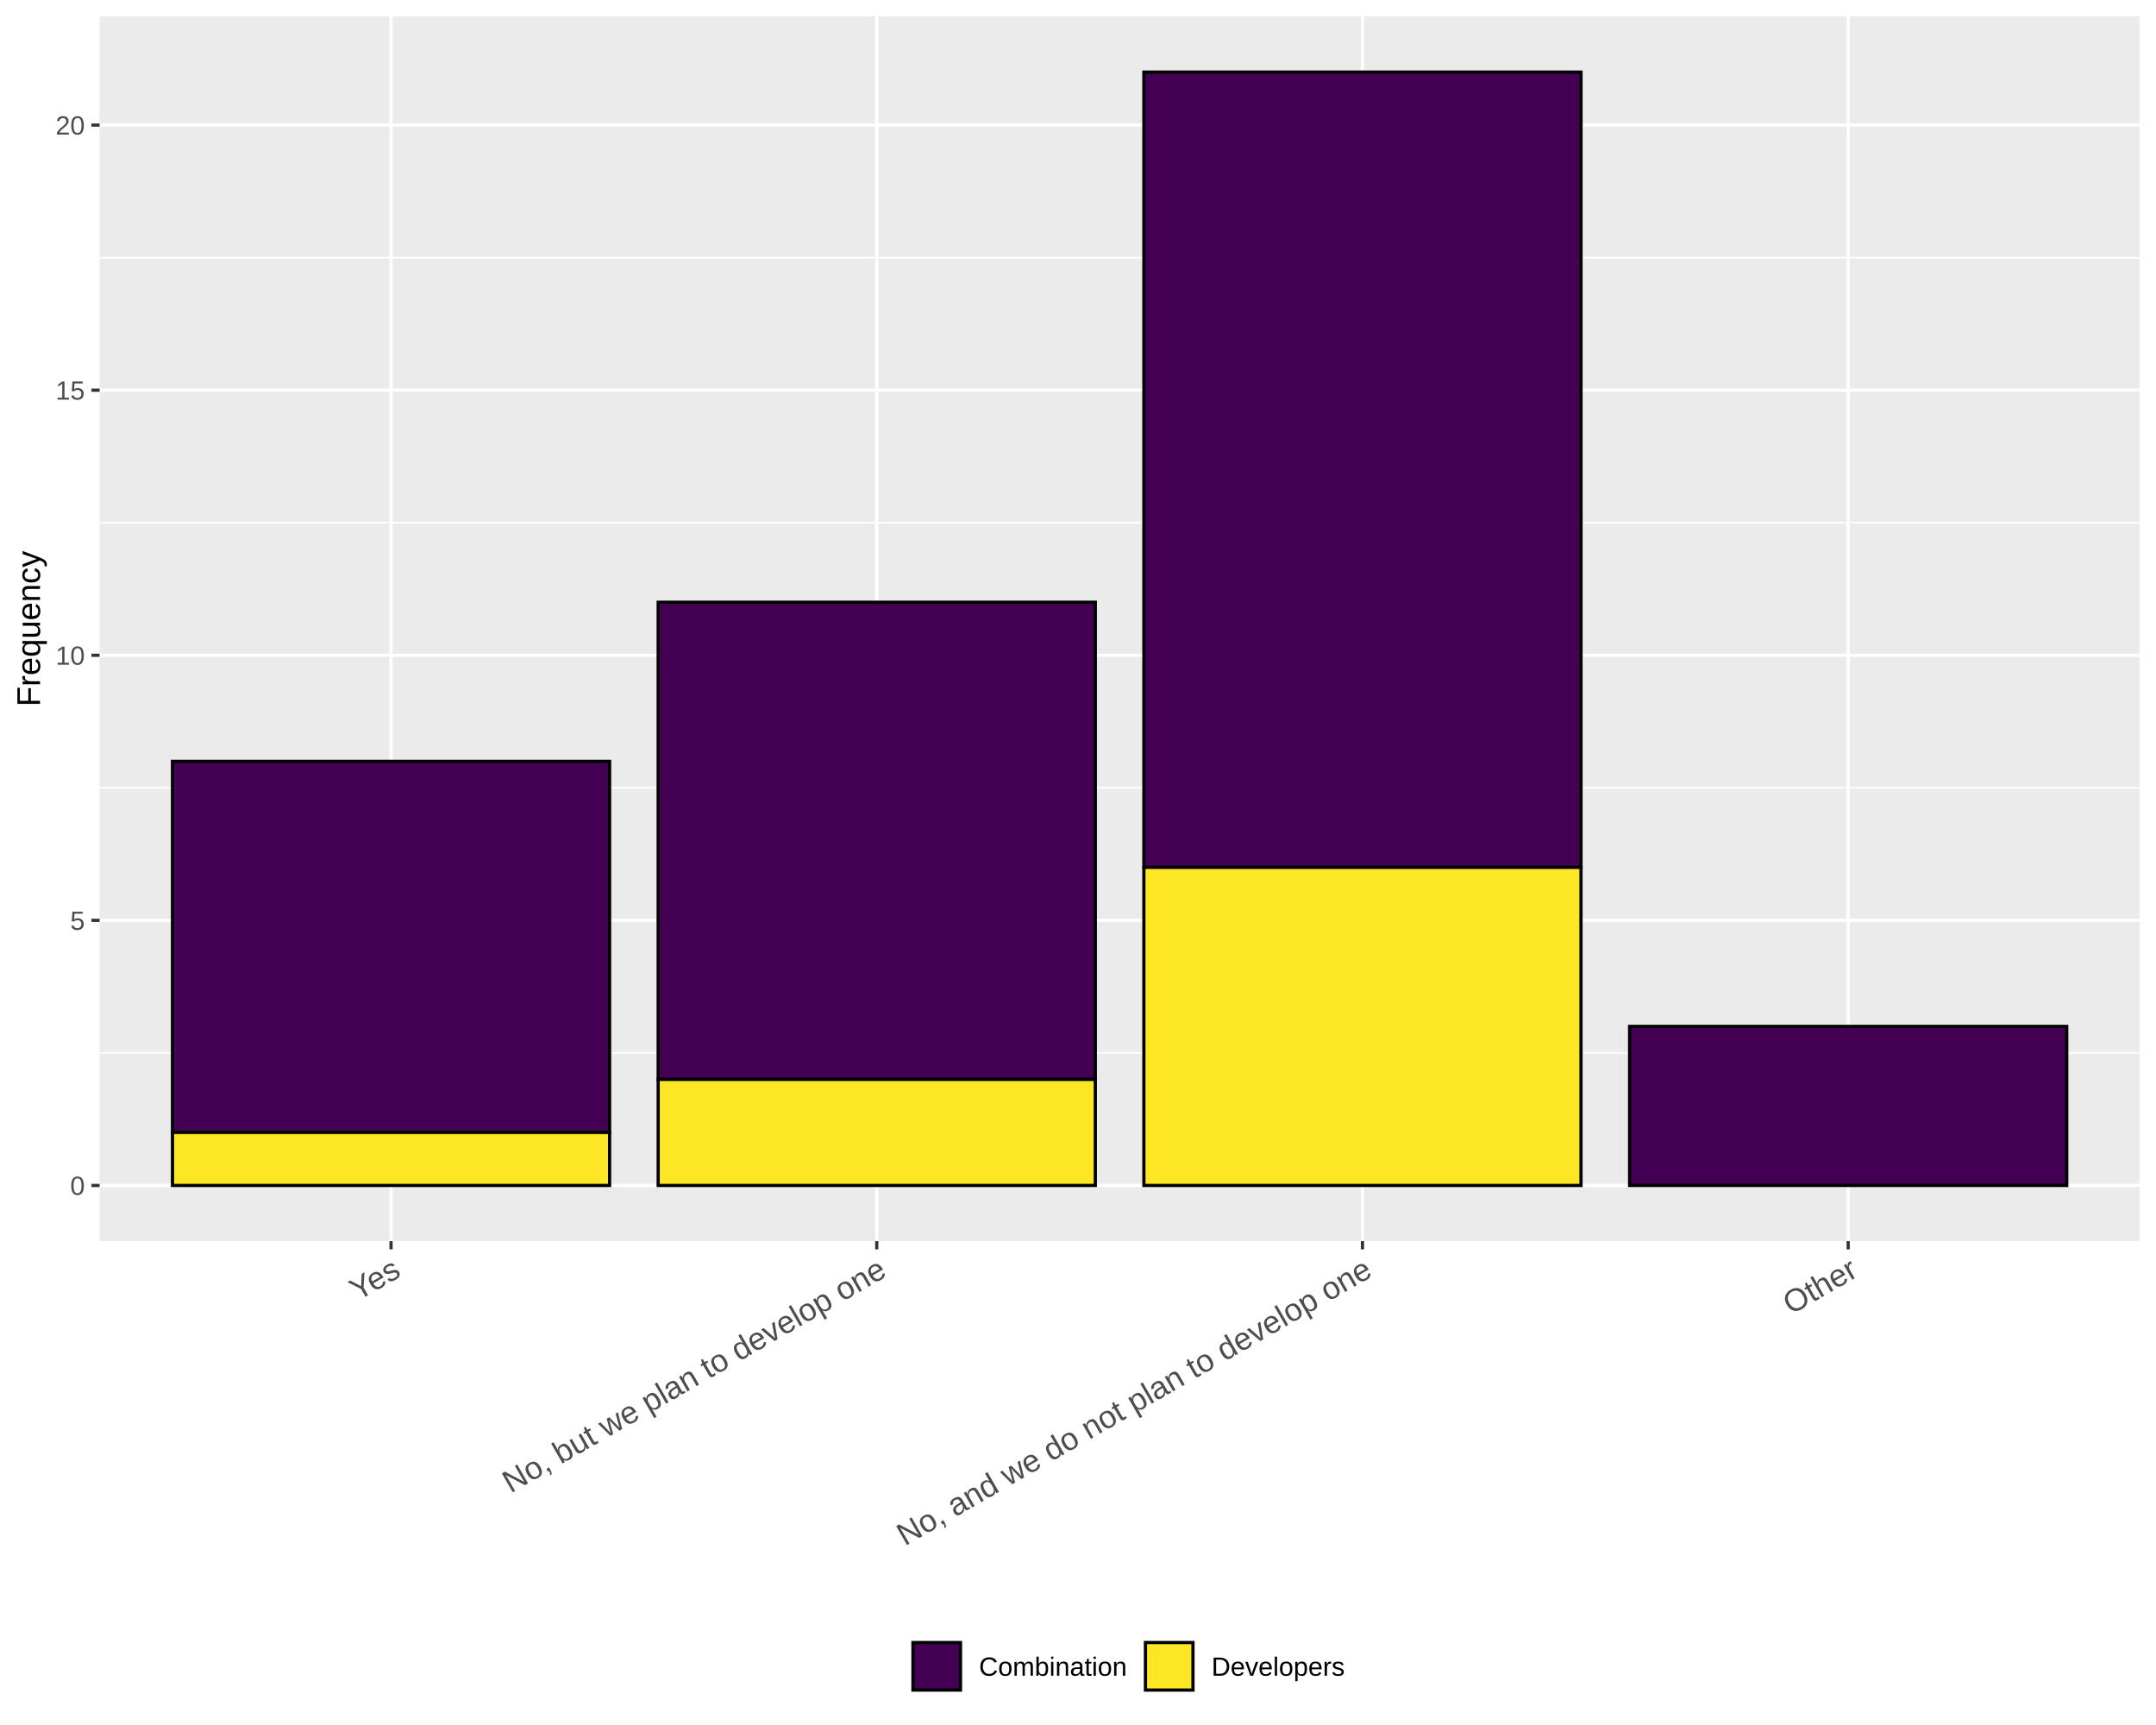
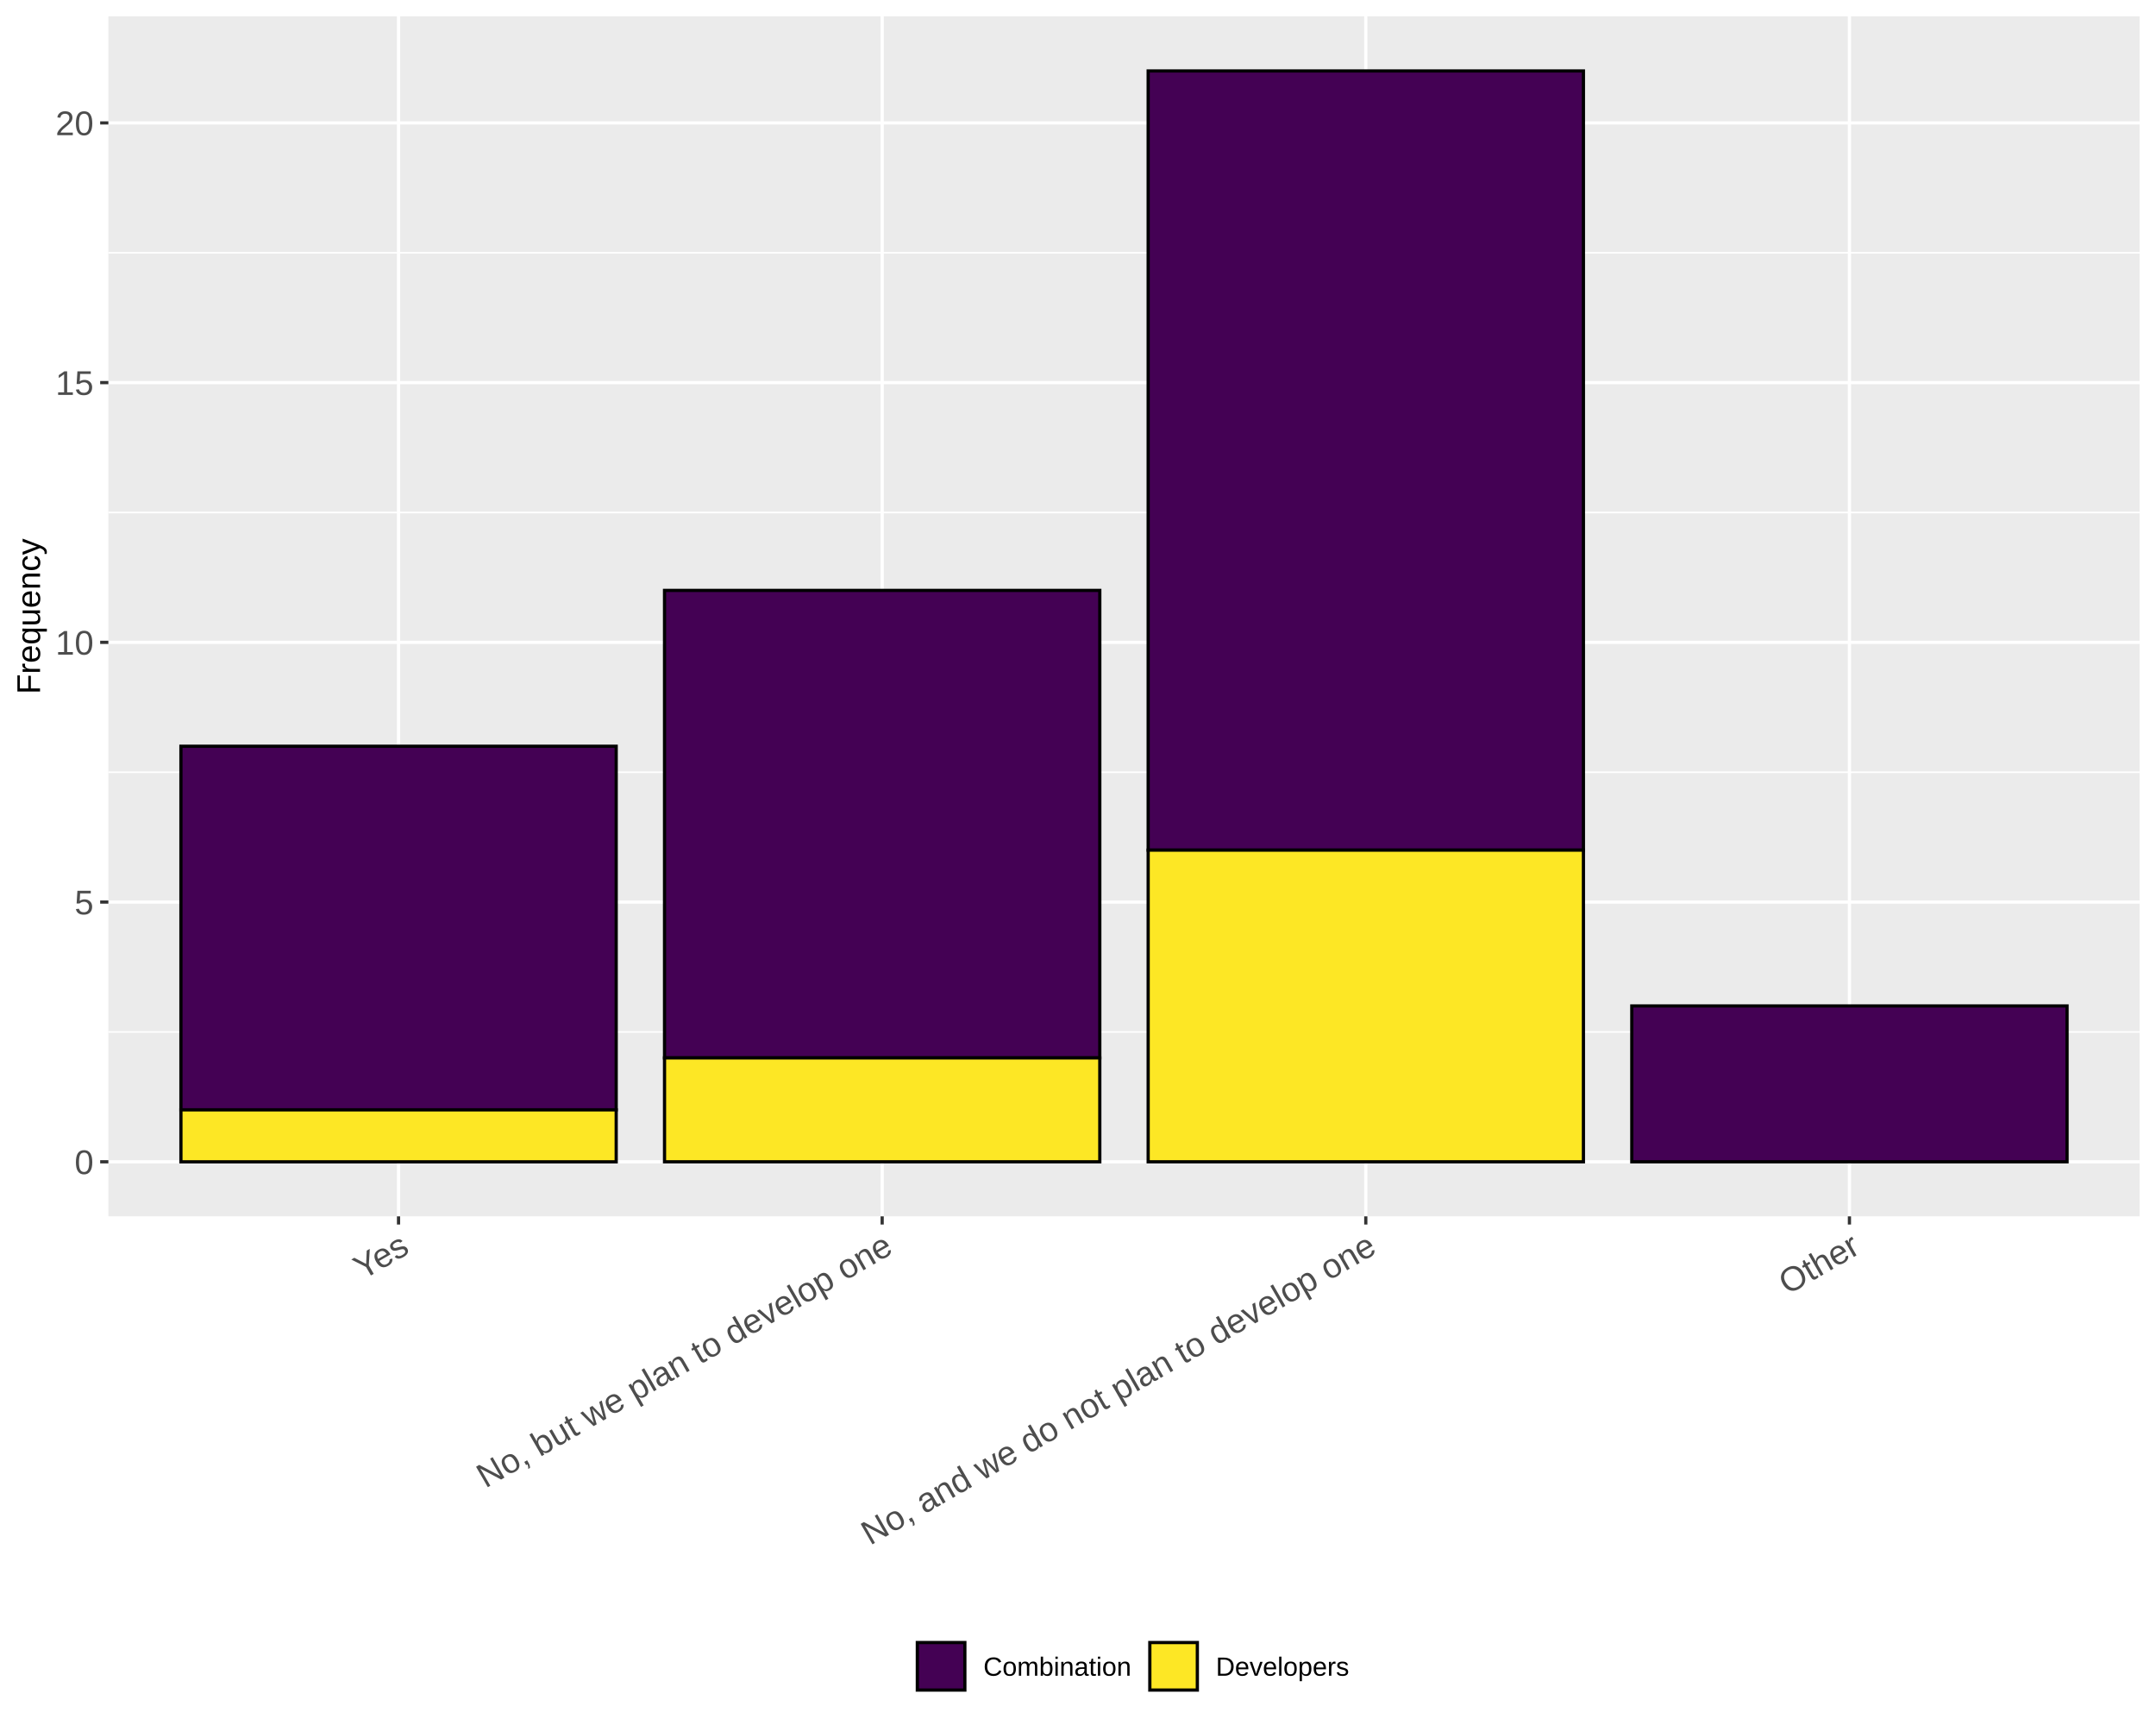
<svg xmlns="http://www.w3.org/2000/svg" class="svglite" width="720.00pt" height="576.00pt" viewBox="0 0 720.00 576.00">
  <defs>
    <style type="text/css">
    .svglite line, .svglite polyline, .svglite polygon, .svglite path, .svglite rect, .svglite circle {
      fill: none;
      stroke: #000000;
      stroke-linecap: round;
      stroke-linejoin: round;
      stroke-miterlimit: 10.00;
    }
    .svglite text {
      white-space: pre;
    }
  </style>
  </defs>
  <rect width="100%" height="100%" style="stroke: none; fill: #FFFFFF;" />
  <defs>
    <clipPath id="cpMC4wMHw3MjAuMDB8MC4wMHw1NzYuMDA=">
      <rect x="0.00" y="0.00" width="720.00" height="576.00" />
    </clipPath>
  </defs>
  <g clip-path="url(#cpMC4wMHw3MjAuMDB8MC4wMHw1NzYuMDA=)">
    <rect x="0.00" y="0.00" width="720.00" height="576.00" style="stroke-width: 1.07; stroke: #FFFFFF; fill: #FFFFFF;" />
  </g>
  <defs>
-     <clipPath id="cpMzMuMjd8NzE0LjUyfDUuNDh8NDE0LjQz">
-       <rect x="33.27" y="5.48" width="681.25" height="408.95" />
+     <clipPath id="cpMzYuMTl8NzE0LjUyfDUuNDh8NDA2LjE1">
+       <rect x="36.19" y="5.48" width="678.33" height="400.67" />
    </clipPath>
  </defs>
-   <g clip-path="url(#cpMzMuMjd8NzE0LjUyfDUuNDh8NDE0LjQz)">
-     <rect x="33.27" y="5.48" width="681.25" height="408.95" style="stroke-width: 1.07; stroke: none; fill: #EBEBEB;" />
-     <polyline points="33.27,351.58 714.52,351.58 " style="stroke-width: 0.53; stroke: #FFFFFF; stroke-linecap: butt;" />
-     <polyline points="33.27,263.06 714.52,263.06 " style="stroke-width: 0.53; stroke: #FFFFFF; stroke-linecap: butt;" />
-     <polyline points="33.27,174.55 714.52,174.55 " style="stroke-width: 0.53; stroke: #FFFFFF; stroke-linecap: butt;" />
-     <polyline points="33.27,86.03 714.52,86.03 " style="stroke-width: 0.53; stroke: #FFFFFF; stroke-linecap: butt;" />
-     <polyline points="33.27,395.84 714.52,395.84 " style="stroke-width: 1.07; stroke: #FFFFFF; stroke-linecap: butt;" />
-     <polyline points="33.27,307.32 714.52,307.32 " style="stroke-width: 1.07; stroke: #FFFFFF; stroke-linecap: butt;" />
-     <polyline points="33.27,218.81 714.52,218.81 " style="stroke-width: 1.07; stroke: #FFFFFF; stroke-linecap: butt;" />
-     <polyline points="33.27,130.29 714.52,130.29 " style="stroke-width: 1.07; stroke: #FFFFFF; stroke-linecap: butt;" />
-     <polyline points="33.27,41.77 714.52,41.77 " style="stroke-width: 1.07; stroke: #FFFFFF; stroke-linecap: butt;" />
-     <polyline points="130.59,414.43 130.59,5.48 " style="stroke-width: 1.07; stroke: #FFFFFF; stroke-linecap: butt;" />
-     <polyline points="292.79,414.43 292.79,5.48 " style="stroke-width: 1.07; stroke: #FFFFFF; stroke-linecap: butt;" />
-     <polyline points="455.00,414.43 455.00,5.48 " style="stroke-width: 1.07; stroke: #FFFFFF; stroke-linecap: butt;" />
-     <polyline points="617.20,414.43 617.20,5.48 " style="stroke-width: 1.07; stroke: #FFFFFF; stroke-linecap: butt;" />
-     <rect x="57.60" y="254.21" width="145.98" height="123.92" style="stroke-width: 1.07; stroke-linecap: square; stroke-linejoin: miter; fill: #440154;" />
-     <rect x="57.60" y="378.14" width="145.98" height="17.70" style="stroke-width: 1.07; stroke-linecap: square; stroke-linejoin: miter; fill: #FDE725;" />
-     <rect x="219.80" y="201.10" width="145.98" height="159.33" style="stroke-width: 1.07; stroke-linecap: square; stroke-linejoin: miter; fill: #440154;" />
-     <rect x="219.80" y="360.43" width="145.98" height="35.41" style="stroke-width: 1.07; stroke-linecap: square; stroke-linejoin: miter; fill: #FDE725;" />
-     <rect x="382.00" y="24.07" width="145.98" height="265.55" style="stroke-width: 1.07; stroke-linecap: square; stroke-linejoin: miter; fill: #440154;" />
-     <rect x="382.00" y="289.62" width="145.98" height="106.22" style="stroke-width: 1.07; stroke-linecap: square; stroke-linejoin: miter; fill: #FDE725;" />
-     <rect x="544.21" y="342.73" width="145.98" height="53.11" style="stroke-width: 1.07; stroke-linecap: square; stroke-linejoin: miter; fill: #440154;" />
+   <g clip-path="url(#cpMzYuMTl8NzE0LjUyfDUuNDh8NDA2LjE1)">
+     <rect x="36.19" y="5.48" width="678.33" height="400.67" style="stroke-width: 1.07; stroke: none; fill: #EBEBEB;" />
+     <polyline points="36.19,344.58 714.52,344.58 " style="stroke-width: 0.53; stroke: #FFFFFF; stroke-linecap: butt;" />
+     <polyline points="36.19,257.85 714.52,257.85 " style="stroke-width: 0.53; stroke: #FFFFFF; stroke-linecap: butt;" />
+     <polyline points="36.19,171.13 714.52,171.13 " style="stroke-width: 0.53; stroke: #FFFFFF; stroke-linecap: butt;" />
+     <polyline points="36.19,84.40 714.52,84.40 " style="stroke-width: 0.53; stroke: #FFFFFF; stroke-linecap: butt;" />
+     <polyline points="36.19,387.94 714.52,387.94 " style="stroke-width: 1.07; stroke: #FFFFFF; stroke-linecap: butt;" />
+     <polyline points="36.19,301.21 714.52,301.21 " style="stroke-width: 1.07; stroke: #FFFFFF; stroke-linecap: butt;" />
+     <polyline points="36.19,214.49 714.52,214.49 " style="stroke-width: 1.07; stroke: #FFFFFF; stroke-linecap: butt;" />
+     <polyline points="36.19,127.76 714.52,127.76 " style="stroke-width: 1.07; stroke: #FFFFFF; stroke-linecap: butt;" />
+     <polyline points="36.19,41.04 714.52,41.04 " style="stroke-width: 1.07; stroke: #FFFFFF; stroke-linecap: butt;" />
+     <polyline points="133.09,406.15 133.09,5.48 " style="stroke-width: 1.07; stroke: #FFFFFF; stroke-linecap: butt;" />
+     <polyline points="294.60,406.15 294.60,5.48 " style="stroke-width: 1.07; stroke: #FFFFFF; stroke-linecap: butt;" />
+     <polyline points="456.11,406.15 456.11,5.48 " style="stroke-width: 1.07; stroke: #FFFFFF; stroke-linecap: butt;" />
+     <polyline points="617.62,406.15 617.62,5.48 " style="stroke-width: 1.07; stroke: #FFFFFF; stroke-linecap: butt;" />
+     <rect x="60.42" y="249.18" width="145.36" height="121.42" style="stroke-width: 1.07; stroke-linecap: square; stroke-linejoin: miter; fill: #440154;" />
+     <rect x="60.42" y="370.60" width="145.36" height="17.35" style="stroke-width: 1.07; stroke-linecap: square; stroke-linejoin: miter; fill: #FDE725;" />
+     <rect x="221.92" y="197.14" width="145.36" height="156.11" style="stroke-width: 1.07; stroke-linecap: square; stroke-linejoin: miter; fill: #440154;" />
+     <rect x="221.92" y="353.25" width="145.36" height="34.69" style="stroke-width: 1.07; stroke-linecap: square; stroke-linejoin: miter; fill: #FDE725;" />
+     <rect x="383.43" y="23.69" width="145.36" height="260.18" style="stroke-width: 1.07; stroke-linecap: square; stroke-linejoin: miter; fill: #440154;" />
+     <rect x="383.43" y="283.87" width="145.36" height="104.07" style="stroke-width: 1.07; stroke-linecap: square; stroke-linejoin: miter; fill: #FDE725;" />
+     <rect x="544.94" y="335.90" width="145.36" height="52.04" style="stroke-width: 1.07; stroke-linecap: square; stroke-linejoin: miter; fill: #440154;" />
  </g>
  <g clip-path="url(#cpMC4wMHw3MjAuMDB8MC4wMHw1NzYuMDA=)">
-     <text x="28.34" y="398.99" text-anchor="end" style="font-size: 8.80px;fill: #4D4D4D; font-family: &quot;Arial&quot;;" textLength="4.90px" lengthAdjust="spacingAndGlyphs">0</text>
-     <text x="28.34" y="310.48" text-anchor="end" style="font-size: 8.80px;fill: #4D4D4D; font-family: &quot;Arial&quot;;" textLength="4.90px" lengthAdjust="spacingAndGlyphs">5</text>
-     <text x="28.34" y="221.96" text-anchor="end" style="font-size: 8.80px;fill: #4D4D4D; font-family: &quot;Arial&quot;;" textLength="9.79px" lengthAdjust="spacingAndGlyphs">10</text>
-     <text x="28.34" y="133.44" text-anchor="end" style="font-size: 8.80px;fill: #4D4D4D; font-family: &quot;Arial&quot;;" textLength="9.79px" lengthAdjust="spacingAndGlyphs">15</text>
-     <text x="28.34" y="44.93" text-anchor="end" style="font-size: 8.80px;fill: #4D4D4D; font-family: &quot;Arial&quot;;" textLength="9.79px" lengthAdjust="spacingAndGlyphs">20</text>
-     <polyline points="30.53,395.84 33.27,395.84 " style="stroke-width: 1.07; stroke: #333333; stroke-linecap: butt;" />
-     <polyline points="30.53,307.32 33.27,307.32 " style="stroke-width: 1.07; stroke: #333333; stroke-linecap: butt;" />
-     <polyline points="30.53,218.81 33.27,218.81 " style="stroke-width: 1.07; stroke: #333333; stroke-linecap: butt;" />
-     <polyline points="30.53,130.29 33.27,130.29 " style="stroke-width: 1.07; stroke: #333333; stroke-linecap: butt;" />
-     <polyline points="30.53,41.77 33.27,41.77 " style="stroke-width: 1.07; stroke: #333333; stroke-linecap: butt;" />
-     <polyline points="130.59,417.17 130.59,414.43 " style="stroke-width: 1.07; stroke: #333333; stroke-linecap: butt;" />
-     <polyline points="292.79,417.17 292.79,414.43 " style="stroke-width: 1.07; stroke: #333333; stroke-linecap: butt;" />
-     <polyline points="455.00,417.17 455.00,414.43 " style="stroke-width: 1.07; stroke: #333333; stroke-linecap: butt;" />
-     <polyline points="617.20,417.17 617.20,414.43 " style="stroke-width: 1.07; stroke: #333333; stroke-linecap: butt;" />
-     <text transform="translate(134.37,425.91) rotate(-30)" text-anchor="end" style="font-size: 10.56px;fill: #4D4D4D; font-family: &quot;Arial&quot;;" textLength="18.17px" lengthAdjust="spacingAndGlyphs">Yes</text>
-     <text transform="translate(296.58,425.91) rotate(-30)" text-anchor="end" style="font-size: 10.56px;fill: #4D4D4D; font-family: &quot;Arial&quot;;" textLength="145.45px" lengthAdjust="spacingAndGlyphs">No, but we plan to develop one</text>
-     <text transform="translate(458.78,425.91) rotate(-30)" text-anchor="end" style="font-size: 10.56px;fill: #4D4D4D; font-family: &quot;Arial&quot;;" textLength="180.65px" lengthAdjust="spacingAndGlyphs">No, and we do not plan to develop one</text>
-     <text transform="translate(620.98,425.91) rotate(-30)" text-anchor="end" style="font-size: 10.56px;fill: #4D4D4D; font-family: &quot;Arial&quot;;" textLength="26.38px" lengthAdjust="spacingAndGlyphs">Other</text>
-     <text transform="translate(13.37,209.95) rotate(-90)" text-anchor="middle" style="font-size: 11.00px; font-family: &quot;Arial&quot;;" textLength="51.98px" lengthAdjust="spacingAndGlyphs">Frequency</text>
-     <rect x="293.22" y="542.28" width="161.35" height="28.24" style="stroke-width: 1.07; stroke: none; fill: #FFFFFF;" />
-     <rect x="304.18" y="547.76" width="17.28" height="17.28" style="stroke-width: 1.07; stroke: none; fill: #F2F2F2;" />
-     <rect x="304.89" y="548.47" width="15.86" height="15.86" style="stroke-width: 1.07; stroke-linecap: square; stroke-linejoin: miter; fill: #440154;" />
-     <rect x="381.82" y="547.76" width="17.28" height="17.28" style="stroke-width: 1.07; stroke: none; fill: #F2F2F2;" />
-     <rect x="382.53" y="548.47" width="15.86" height="15.86" style="stroke-width: 1.07; stroke-linecap: square; stroke-linejoin: miter; fill: #FDE725;" />
-     <text x="326.94" y="559.55" style="font-size: 8.80px; font-family: &quot;Arial&quot;;" textLength="49.40px" lengthAdjust="spacingAndGlyphs">Combination</text>
-     <text x="404.58" y="559.55" style="font-size: 8.80px; font-family: &quot;Arial&quot;;" textLength="44.51px" lengthAdjust="spacingAndGlyphs">Developers</text>
+     <text x="31.26" y="392.04" text-anchor="end" style="font-size: 11.44px;fill: #4D4D4D; font-family: &quot;Arial&quot;;" textLength="6.36px" lengthAdjust="spacingAndGlyphs">0</text>
+     <text x="31.26" y="305.32" text-anchor="end" style="font-size: 11.44px;fill: #4D4D4D; font-family: &quot;Arial&quot;;" textLength="6.36px" lengthAdjust="spacingAndGlyphs">5</text>
+     <text x="31.26" y="218.59" text-anchor="end" style="font-size: 11.44px;fill: #4D4D4D; font-family: &quot;Arial&quot;;" textLength="12.72px" lengthAdjust="spacingAndGlyphs">10</text>
+     <text x="31.26" y="131.87" text-anchor="end" style="font-size: 11.44px;fill: #4D4D4D; font-family: &quot;Arial&quot;;" textLength="12.72px" lengthAdjust="spacingAndGlyphs">15</text>
+     <text x="31.26" y="45.14" text-anchor="end" style="font-size: 11.44px;fill: #4D4D4D; font-family: &quot;Arial&quot;;" textLength="12.72px" lengthAdjust="spacingAndGlyphs">20</text>
+     <polyline points="33.45,387.94 36.19,387.94 " style="stroke-width: 1.07; stroke: #333333; stroke-linecap: butt;" />
+     <polyline points="33.45,301.21 36.19,301.21 " style="stroke-width: 1.07; stroke: #333333; stroke-linecap: butt;" />
+     <polyline points="33.45,214.49 36.19,214.49 " style="stroke-width: 1.07; stroke: #333333; stroke-linecap: butt;" />
+     <polyline points="33.45,127.76 36.19,127.76 " style="stroke-width: 1.07; stroke: #333333; stroke-linecap: butt;" />
+     <polyline points="33.45,41.04 36.19,41.04 " style="stroke-width: 1.07; stroke: #333333; stroke-linecap: butt;" />
+     <polyline points="133.09,408.89 133.09,406.15 " style="stroke-width: 1.07; stroke: #333333; stroke-linecap: butt;" />
+     <polyline points="294.60,408.89 294.60,406.15 " style="stroke-width: 1.07; stroke: #333333; stroke-linecap: butt;" />
+     <polyline points="456.11,408.89 456.11,406.15 " style="stroke-width: 1.07; stroke: #333333; stroke-linecap: butt;" />
+     <polyline points="617.62,408.89 617.62,406.15 " style="stroke-width: 1.07; stroke: #333333; stroke-linecap: butt;" />
+     <text transform="translate(137.20,418.19) rotate(-30)" text-anchor="end" style="font-size: 11.44px;fill: #4D4D4D; font-family: &quot;Arial&quot;;" textLength="19.71px" lengthAdjust="spacingAndGlyphs">Yes</text>
+     <text transform="translate(298.71,418.19) rotate(-30)" text-anchor="end" style="font-size: 11.44px;fill: #4D4D4D; font-family: &quot;Arial&quot;;" textLength="157.62px" lengthAdjust="spacingAndGlyphs">No, but we plan to develop one</text>
+     <text transform="translate(460.21,418.19) rotate(-30)" text-anchor="end" style="font-size: 11.44px;fill: #4D4D4D; font-family: &quot;Arial&quot;;" textLength="195.75px" lengthAdjust="spacingAndGlyphs">No, and we do not plan to develop one</text>
+     <text transform="translate(621.72,418.19) rotate(-30)" text-anchor="end" style="font-size: 11.44px;fill: #4D4D4D; font-family: &quot;Arial&quot;;" textLength="28.60px" lengthAdjust="spacingAndGlyphs">Other</text>
+     <text transform="translate(13.37,205.82) rotate(-90)" text-anchor="middle" style="font-size: 11.00px; font-family: &quot;Arial&quot;;" textLength="51.98px" lengthAdjust="spacingAndGlyphs">Frequency</text>
+     <rect x="294.68" y="542.28" width="161.35" height="28.24" style="stroke-width: 1.07; stroke: none; fill: #FFFFFF;" />
+     <rect x="305.64" y="547.76" width="17.28" height="17.28" style="stroke-width: 1.07; stroke: none; fill: #F2F2F2;" />
+     <rect x="306.35" y="548.47" width="15.86" height="15.86" style="stroke-width: 1.07; stroke-linecap: square; stroke-linejoin: miter; fill: #440154;" />
+     <rect x="383.28" y="547.76" width="17.28" height="17.28" style="stroke-width: 1.07; stroke: none; fill: #F2F2F2;" />
+     <rect x="383.99" y="548.47" width="15.86" height="15.86" style="stroke-width: 1.07; stroke-linecap: square; stroke-linejoin: miter; fill: #FDE725;" />
+     <text x="328.40" y="559.55" style="font-size: 8.80px; font-family: &quot;Arial&quot;;" textLength="49.40px" lengthAdjust="spacingAndGlyphs">Combination</text>
+     <text x="406.04" y="559.55" style="font-size: 8.80px; font-family: &quot;Arial&quot;;" textLength="44.51px" lengthAdjust="spacingAndGlyphs">Developers</text>
  </g>
</svg>
